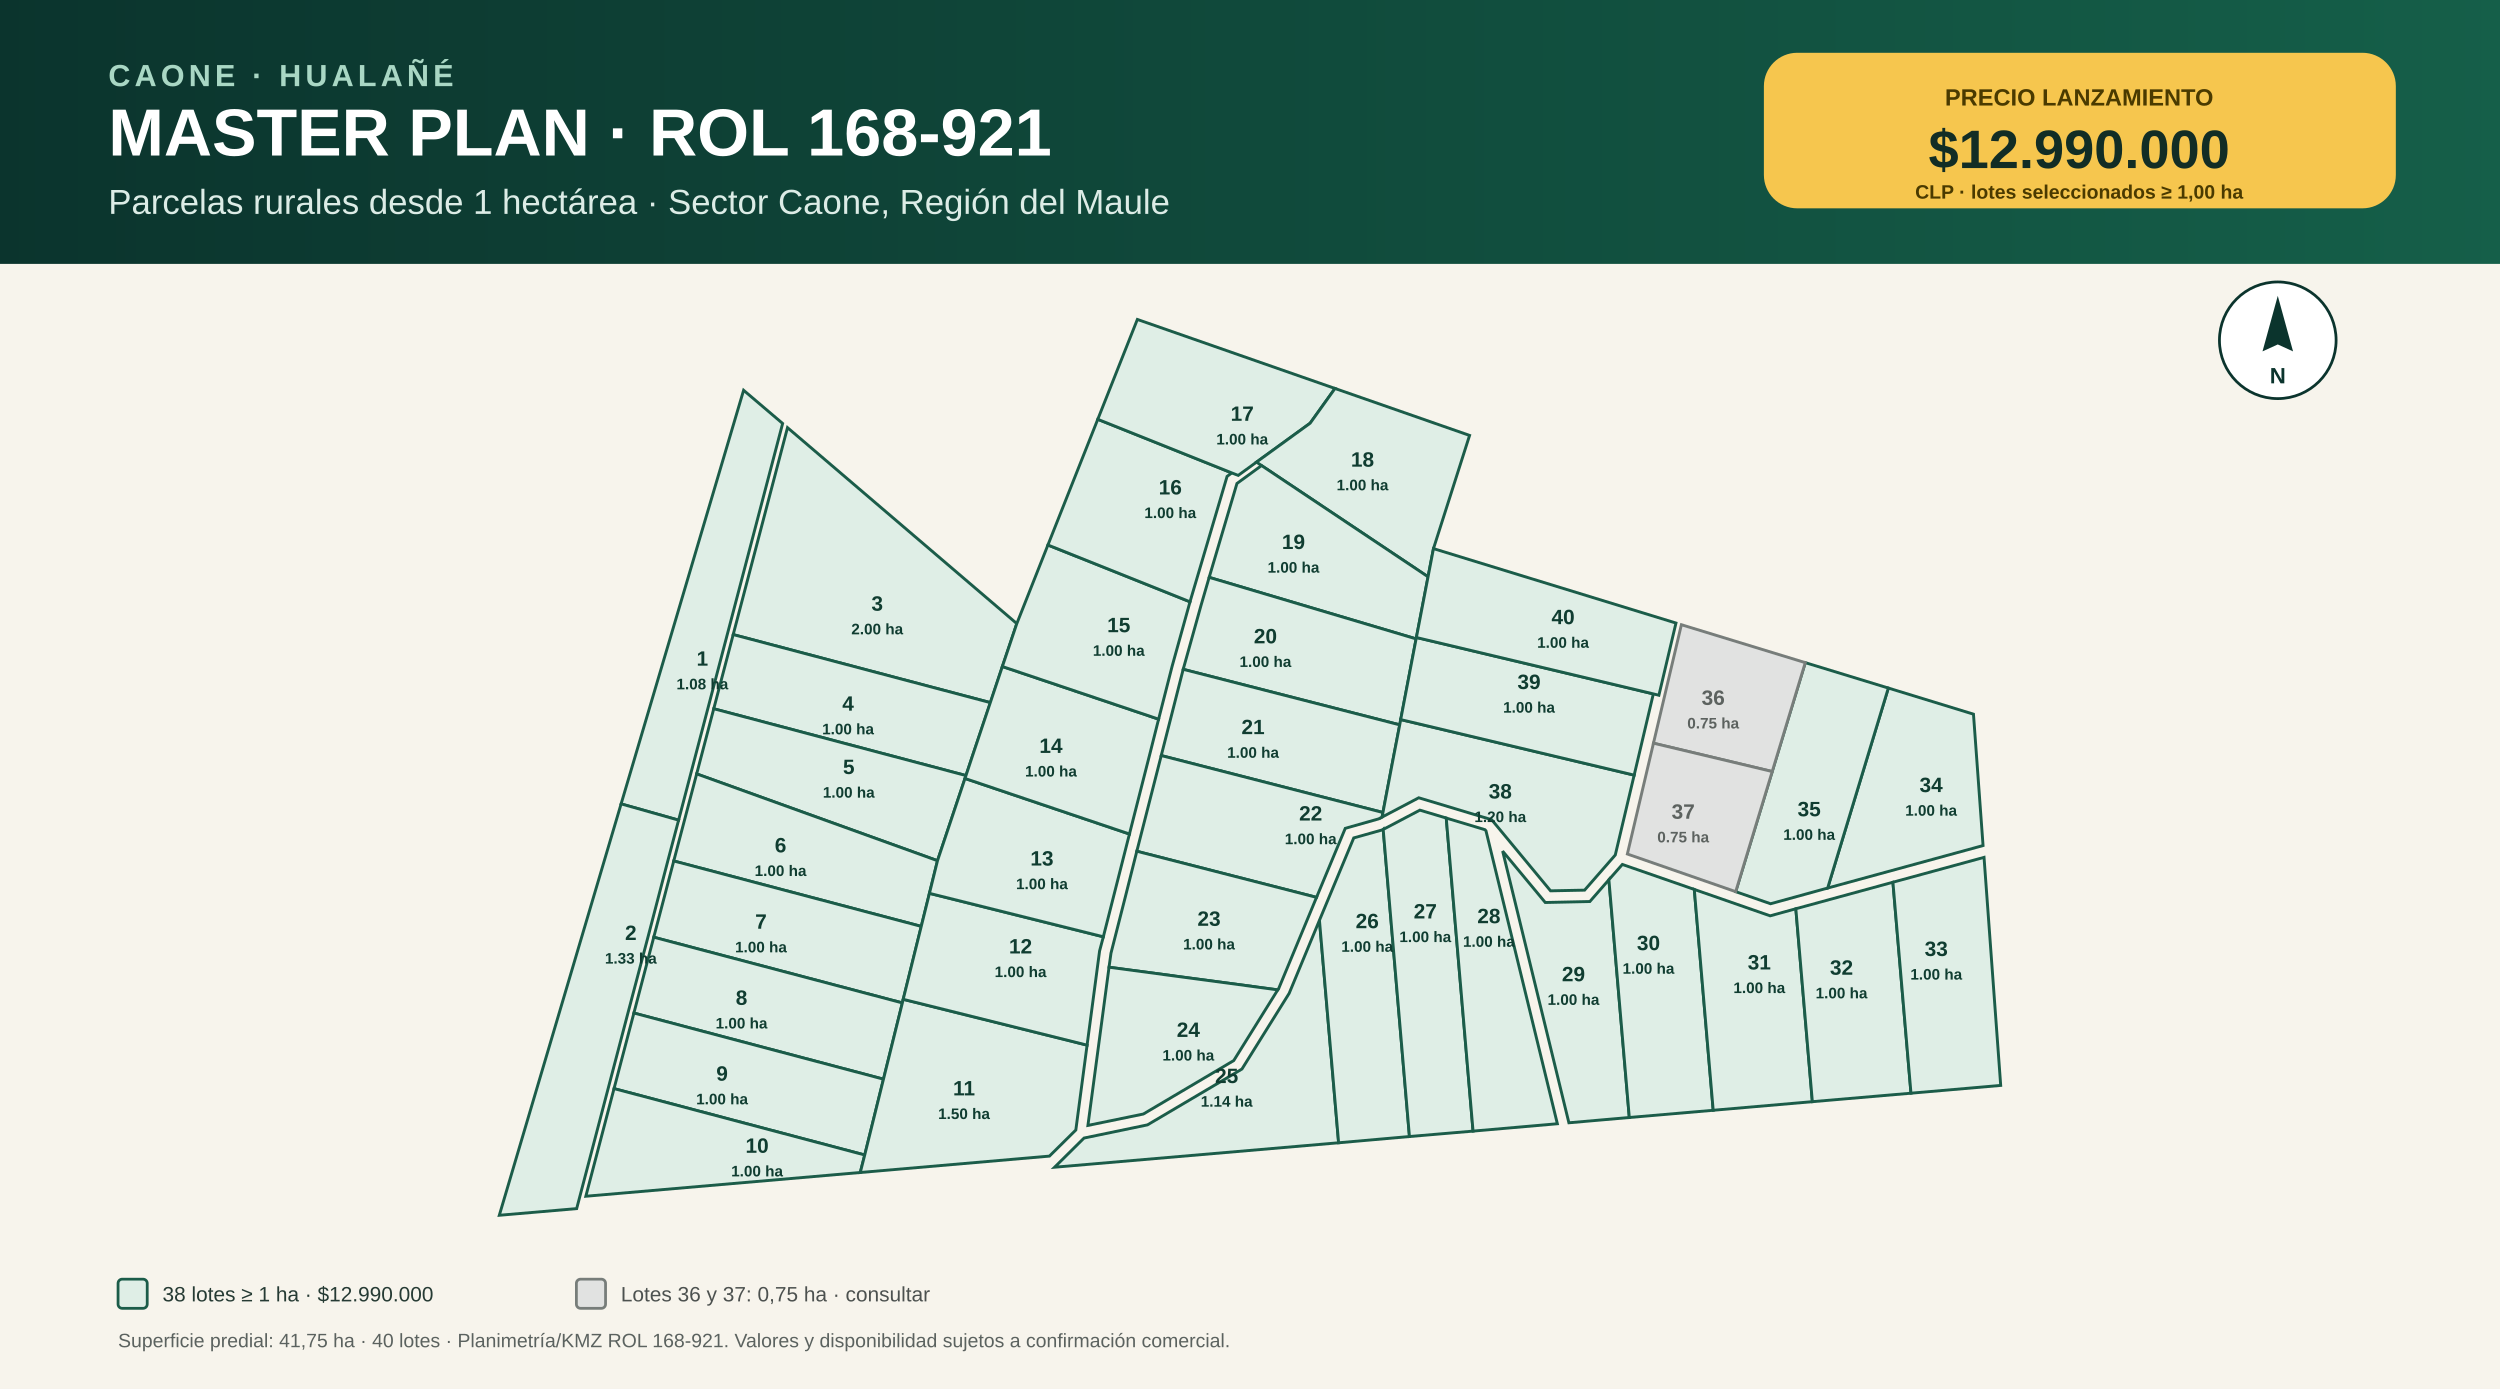
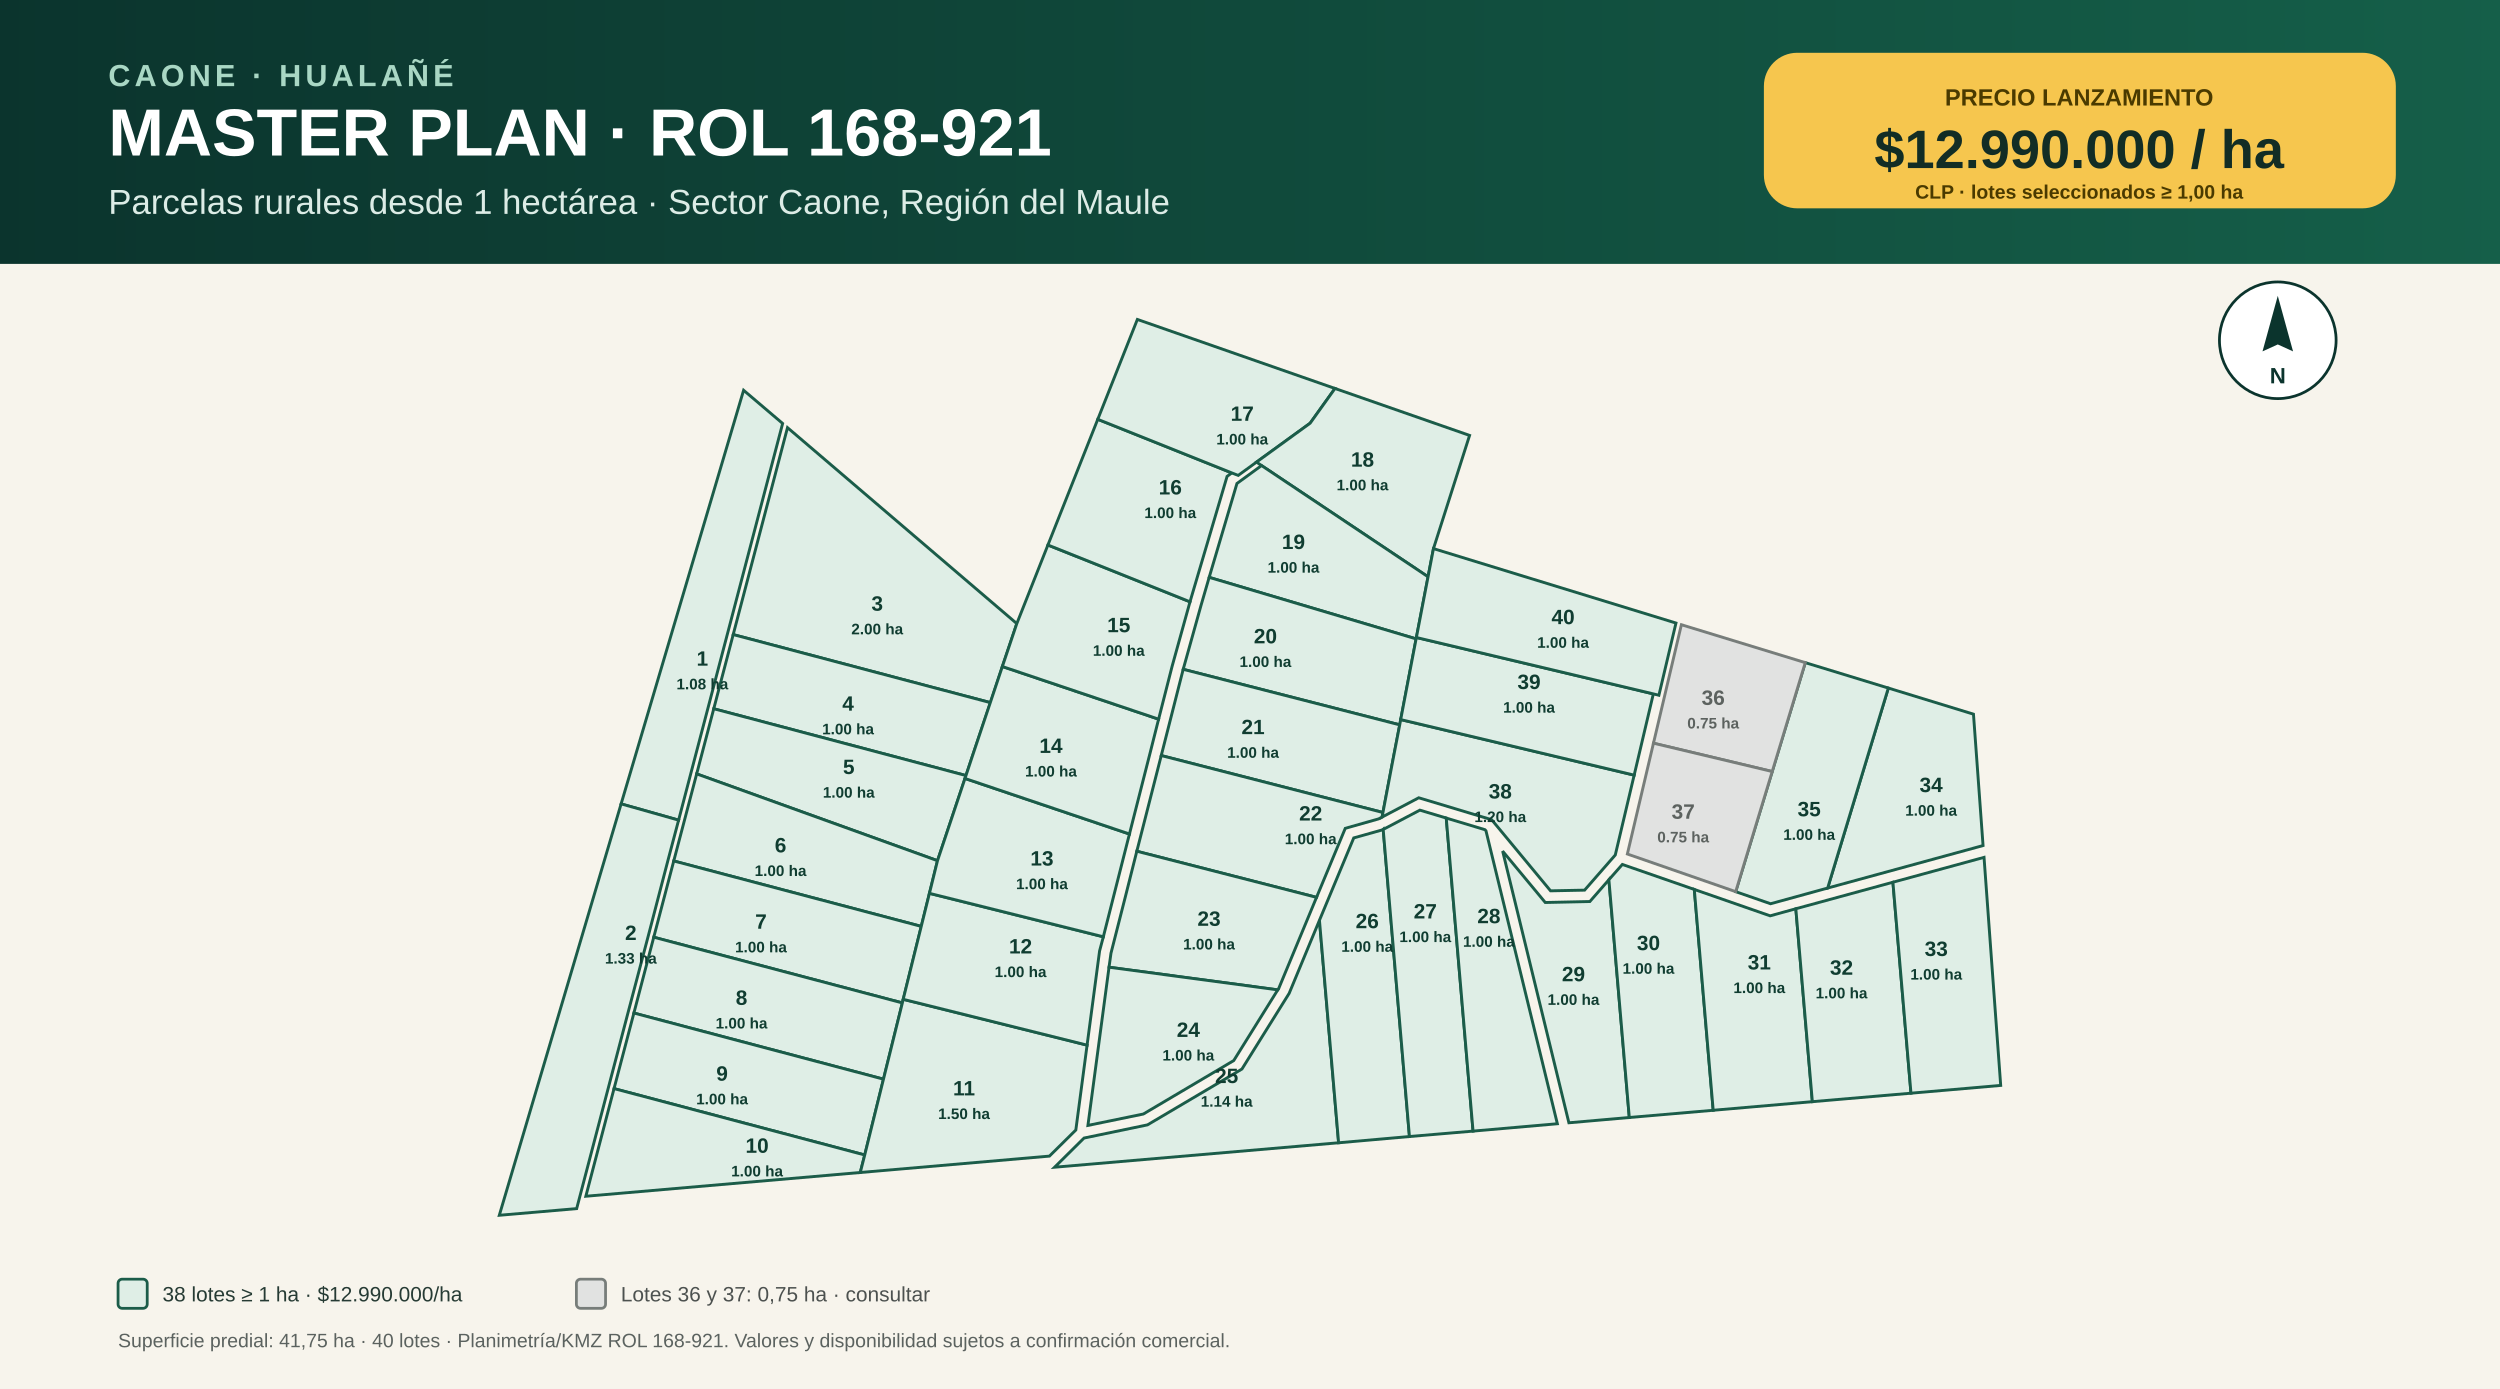
<svg xmlns="http://www.w3.org/2000/svg" width="1800" height="1000" viewBox="0 0 1800 1000">
  <defs>
    <linearGradient id="hdr" x1="0" y1="0" x2="1" y2="0">
      <stop offset="0" stop-color="#0b342d" />
      <stop offset="1" stop-color="#155f49" />
    </linearGradient>
  </defs>
  <rect width="100%" height="100%" fill="#f7f4ec" />
  <rect width="1800" height="190" fill="url(#hdr)" />
  <text x="78" y="62" font-family="Arial,Helvetica,sans-serif" font-size="22" font-weight="700" fill="#a9d7c4" letter-spacing="3">CAONE · HUALAÑÉ</text>
  <text x="78" y="112" font-family="Arial,Helvetica,sans-serif" font-size="48" font-weight="800" fill="white">MASTER PLAN · ROL 168-921</text>
  <text x="78" y="154" font-family="Arial,Helvetica,sans-serif" font-size="25" fill="#dcece6">Parcelas rurales desde 1 hectárea · Sector Caone, Región del Maule</text>
  <rect x="1270" y="38" width="455" height="112" rx="24" fill="#f6c64e" />
  <text x="1497" y="76" text-anchor="middle" font-family="Arial" font-size="17" font-weight="700" fill="#4a3a00">PRECIO LANZAMIENTO</text>
-   <text x="1497" y="121" text-anchor="middle" font-family="Arial" font-size="39" font-weight="900" fill="#122d25">$12.990.000</text>
+   <text x="1497" y="121" text-anchor="middle" font-family="Arial" font-size="39" font-weight="900" fill="#122d25">$12.990.000 / ha</text>
  <text x="1497" y="143" text-anchor="middle" font-family="Arial" font-size="14" font-weight="700" fill="#4a3a00">CLP · lotes seleccionados ≥ 1,00 ha</text>
  <polygon points="497.7,555.7 488.6,590.5 447.2,578.8 535.4,281.0 563.5,304.9 509.9,509.2 497.7,555.7" fill="#dfeee6" stroke="#1b5c49" stroke-width="2.1" />
  <polygon points="488.6,590.5 488.2,592.0 481.1,618.8 466.8,673.7 452.4,728.3 415.2,870.2 359.5,875.0 447.2,578.8 488.6,590.5" fill="#dfeee6" stroke="#1b5c49" stroke-width="2.1" />
  <polygon points="527.9,456.9 567.0,307.9 732.1,449.0 721.7,479.9 713.1,505.9 527.9,456.9" fill="#dfeee6" stroke="#1b5c49" stroke-width="2.1" />
  <polygon points="513.9,510.3 527.9,456.9 713.1,505.9 699.4,546.6 695.5,558.4 513.9,510.3" fill="#dfeee6" stroke="#1b5c49" stroke-width="2.1" />
  <polygon points="501.6,557.2 513.9,510.3 695.5,558.4 695.4,558.7 694.8,560.5 675.0,619.7 501.6,557.2" fill="#dfeee6" stroke="#1b5c49" stroke-width="2.1" />
  <polygon points="485.1,619.9 501.6,557.2 675.0,619.7 663.3,667.0 485.1,619.9" fill="#dfeee6" stroke="#1b5c49" stroke-width="2.1" />
  <polygon points="470.7,674.8 485.1,619.9 663.3,667.0 649.7,722.1 470.7,674.8" fill="#dfeee6" stroke="#1b5c49" stroke-width="2.1" />
  <polygon points="456.4,729.4 470.7,674.8 649.7,722.1 636.1,777.0 456.4,729.4" fill="#dfeee6" stroke="#1b5c49" stroke-width="2.1" />
  <polygon points="442.1,783.8 456.4,729.4 636.1,777.0 622.6,831.6 442.1,783.8" fill="#dfeee6" stroke="#1b5c49" stroke-width="2.1" />
  <polygon points="619.4,844.2 421.8,861.3 442.1,783.8 622.6,831.6 619.4,844.2" fill="#dfeee6" stroke="#1b5c49" stroke-width="2.1" />
  <polygon points="755.6,832.4 619.4,844.2 622.6,831.6 636.1,777.0 649.7,722.1 650.3,719.5 782.7,752.5 774.6,813.6 755.6,832.4" fill="#dfeee6" stroke="#1b5c49" stroke-width="2.1" />
  <polygon points="791.7,684.7 782.7,752.5 650.3,719.5 663.3,667.0 669.2,643.2 794.4,674.5 791.7,684.7" fill="#dfeee6" stroke="#1b5c49" stroke-width="2.1" />
  <polygon points="802.5,642.6 794.4,674.5 669.2,643.2 675.0,619.7 694.8,560.5 813.2,600.5 802.5,642.6" fill="#dfeee6" stroke="#1b5c49" stroke-width="2.1" />
  <polygon points="828.1,542.0 813.2,600.5 694.8,560.5 695.4,558.7 695.5,558.4 699.4,546.6 721.7,479.9 834.2,517.8 828.1,542.0" fill="#dfeee6" stroke="#1b5c49" stroke-width="2.1" />
  <polygon points="843.9,479.8 834.2,517.8 721.7,479.9 732.1,449.0 754.5,392.4 856.8,433.3 856.7,433.7 843.9,479.8" fill="#dfeee6" stroke="#1b5c49" stroke-width="2.1" />
  <polygon points="883.5,343.0 856.8,433.3 754.5,392.4 790.4,301.9 886.9,340.5 883.5,343.0" fill="#dfeee6" stroke="#1b5c49" stroke-width="2.1" />
  <polygon points="891.5,342.3 886.9,340.5 790.4,301.9 818.9,230.0 961.2,279.7 961.2,279.7 943.3,304.7 904.7,332.7 891.5,342.3" fill="#dfeee6" stroke="#1b5c49" stroke-width="2.1" />
  <polygon points="1032.1,395.0 1028.2,415.3 908.3,335.2 904.7,332.7 943.3,304.7 961.2,279.7 961.2,279.7 1058.1,313.5 1032.1,395.0" fill="#dfeee6" stroke="#1b5c49" stroke-width="2.1" />
  <polygon points="870.6,415.7 890.6,348.1 908.3,335.2 1028.2,415.3 1019.6,460.0 870.6,415.7" fill="#dfeee6" stroke="#1b5c49" stroke-width="2.1" />
  <polygon points="851.9,481.9 864.7,436.0 870.6,415.7 1019.6,460.0 1007.8,521.9 851.9,481.9" fill="#dfeee6" stroke="#1b5c49" stroke-width="2.1" />
  <polygon points="836.1,544.0 836.1,544.0 851.9,481.9 851.9,481.9 1007.8,521.9 1002.3,550.4 995.7,585.0 836.1,544.0" fill="#dfeee6" stroke="#1b5c49" stroke-width="2.1" />
  <polygon points="995.1,588.3 992.6,589.6 968.6,596.4 947.9,646.1 818.5,612.9 836.1,544.0 995.7,585.0 995.1,588.3" fill="#dfeee6" stroke="#1b5c49" stroke-width="2.1" />
  <polygon points="947.9,646.1 920.8,711.4 920.0,712.7 798.5,696.4 799.9,686.3 810.5,644.7 818.5,612.9 947.9,646.1" fill="#dfeee6" stroke="#1b5c49" stroke-width="2.1" />
  <polygon points="920.0,712.7 888.3,763.6 823.2,802.1 783.3,810.3 798.5,696.4 920.0,712.7" fill="#dfeee6" stroke="#1b5c49" stroke-width="2.1" />
  <polygon points="963.8,822.8 759.3,840.4 780.5,819.4 826.2,809.9 894.2,769.7 928.2,715.2 950.0,662.6 963.8,822.8" fill="#dfeee6" stroke="#1b5c49" stroke-width="2.1" />
  <polygon points="995.7,597.4 995.9,597.2 1014.8,818.3 963.8,822.8 950.0,662.6 974.7,603.3 995.7,597.4" fill="#dfeee6" stroke="#1b5c49" stroke-width="2.1" />
  <polygon points="1022.3,583.3 1041.3,589.0 1060.6,814.4 1014.8,818.3 995.9,597.2 1022.3,583.3" fill="#dfeee6" stroke="#1b5c49" stroke-width="2.1" />
  <polygon points="1069.9,598.2 1121.3,809.1 1060.6,814.4 1041.3,589.0 1069.2,597.4 1069.9,598.2" fill="#dfeee6" stroke="#1b5c49" stroke-width="2.1" />
  <polygon points="1129.6,808.4 1081.9,612.8 1112.6,649.8 1144.7,649.1 1158.4,633.4 1173.1,804.6 1129.6,808.4" fill="#dfeee6" stroke="#1b5c49" stroke-width="2.1" />
  <polygon points="1168.1,622.4 1219.9,640.4 1233.5,799.4 1173.1,804.6 1158.4,633.4 1168.1,622.4" fill="#dfeee6" stroke="#1b5c49" stroke-width="2.1" />
  <polygon points="1274.5,659.4 1293.0,654.3 1304.9,793.2 1233.5,799.4 1219.9,640.4 1274.5,659.4" fill="#dfeee6" stroke="#1b5c49" stroke-width="2.1" />
  <polygon points="1293.0,654.3 1362.9,635.2 1375.9,787.1 1304.9,793.2 1293.0,654.3" fill="#dfeee6" stroke="#1b5c49" stroke-width="2.1" />
  <polygon points="1362.9,635.2 1428.5,617.3 1440.5,781.5 1375.9,787.1 1362.9,635.2" fill="#dfeee6" stroke="#1b5c49" stroke-width="2.1" />
  <polygon points="1427.8,608.8 1315.9,639.4 1359.6,495.4 1420.9,514.2 1427.8,608.8" fill="#dfeee6" stroke="#1b5c49" stroke-width="2.1" />
  <polygon points="1315.9,639.4 1274.8,650.7 1249.7,642.0 1299.8,477.1 1359.6,495.4 1315.9,639.4" fill="#dfeee6" stroke="#1b5c49" stroke-width="2.1" />
  <polygon points="1190.5,535.1 1210.6,449.8 1299.8,477.1 1276.0,555.5 1190.5,535.1" fill="#e1e2e1" stroke="#777d7a" stroke-width="2.1" />
  <polygon points="1171.7,614.9 1190.5,535.1 1276.0,555.5 1249.7,642.0 1171.7,614.9" fill="#e1e2e1" stroke="#777d7a" stroke-width="2.1" />
  <polygon points="1176.6,558.1 1163.0,615.6 1140.9,640.9 1116.4,641.4 1074.0,590.2 1021.5,574.4 995.1,588.3 1002.3,550.4 1007.8,521.9 1008.5,518.1 1176.6,558.1" fill="#dfeee6" stroke="#1b5c49" stroke-width="2.1" />
  <polygon points="1190.4,499.6 1176.6,558.1 1008.5,518.1 1019.6,460.0 1019.8,459.0 1190.4,499.6" fill="#dfeee6" stroke="#1b5c49" stroke-width="2.1" />
  <polygon points="1206.7,448.6 1194.4,500.6 1190.4,499.6 1019.8,459.0 1028.2,415.3 1032.1,395.0 1206.7,448.6" fill="#dfeee6" stroke="#1b5c49" stroke-width="2.1" />
  <text x="505.7" y="479.3" text-anchor="middle" font-family="Arial" font-size="15" font-weight="800" fill="#103d31">1</text>
  <text x="505.7" y="496.3" text-anchor="middle" font-family="Arial" font-size="11" font-weight="600" fill="#103d31">1.08 ha</text>
  <text x="454.2" y="676.8" text-anchor="middle" font-family="Arial" font-size="15" font-weight="800" fill="#103d31">2</text>
  <text x="454.2" y="693.8" text-anchor="middle" font-family="Arial" font-size="11" font-weight="600" fill="#103d31">1.33 ha</text>
  <text x="631.6" y="439.7" text-anchor="middle" font-family="Arial" font-size="15" font-weight="800" fill="#103d31">3</text>
  <text x="631.6" y="456.7" text-anchor="middle" font-family="Arial" font-size="11" font-weight="600" fill="#103d31">2.00 ha</text>
  <text x="610.6" y="511.7" text-anchor="middle" font-family="Arial" font-size="15" font-weight="800" fill="#103d31">4</text>
  <text x="610.6" y="528.7" text-anchor="middle" font-family="Arial" font-size="11" font-weight="600" fill="#103d31">1.00 ha</text>
  <text x="611.1" y="557.3" text-anchor="middle" font-family="Arial" font-size="15" font-weight="800" fill="#103d31">5</text>
  <text x="611.1" y="574.3" text-anchor="middle" font-family="Arial" font-size="11" font-weight="600" fill="#103d31">1.00 ha</text>
  <text x="562.0" y="613.7" text-anchor="middle" font-family="Arial" font-size="15" font-weight="800" fill="#103d31">6</text>
  <text x="562.0" y="630.7" text-anchor="middle" font-family="Arial" font-size="11" font-weight="600" fill="#103d31">1.00 ha</text>
  <text x="547.9" y="668.7" text-anchor="middle" font-family="Arial" font-size="15" font-weight="800" fill="#103d31">7</text>
  <text x="547.9" y="685.7" text-anchor="middle" font-family="Arial" font-size="11" font-weight="600" fill="#103d31">1.00 ha</text>
  <text x="533.9" y="723.5" text-anchor="middle" font-family="Arial" font-size="15" font-weight="800" fill="#103d31">8</text>
  <text x="533.9" y="740.5" text-anchor="middle" font-family="Arial" font-size="11" font-weight="600" fill="#103d31">1.00 ha</text>
  <text x="519.9" y="778.1" text-anchor="middle" font-family="Arial" font-size="15" font-weight="800" fill="#103d31">9</text>
  <text x="519.9" y="795.1" text-anchor="middle" font-family="Arial" font-size="11" font-weight="600" fill="#103d31">1.00 ha</text>
  <text x="545.1" y="830.0" text-anchor="middle" font-family="Arial" font-size="15" font-weight="800" fill="#103d31">10</text>
  <text x="545.1" y="847.0" text-anchor="middle" font-family="Arial" font-size="11" font-weight="600" fill="#103d31">1.00 ha</text>
  <text x="694.1" y="788.7" text-anchor="middle" font-family="Arial" font-size="15" font-weight="800" fill="#103d31">11</text>
  <text x="694.1" y="805.7" text-anchor="middle" font-family="Arial" font-size="11" font-weight="600" fill="#103d31">1.50 ha</text>
  <text x="734.8" y="686.5" text-anchor="middle" font-family="Arial" font-size="15" font-weight="800" fill="#103d31">12</text>
  <text x="734.8" y="703.5" text-anchor="middle" font-family="Arial" font-size="11" font-weight="600" fill="#103d31">1.00 ha</text>
  <text x="750.2" y="623.2" text-anchor="middle" font-family="Arial" font-size="15" font-weight="800" fill="#103d31">13</text>
  <text x="750.2" y="640.2" text-anchor="middle" font-family="Arial" font-size="11" font-weight="600" fill="#103d31">1.00 ha</text>
  <text x="756.7" y="542.1" text-anchor="middle" font-family="Arial" font-size="15" font-weight="800" fill="#103d31">14</text>
  <text x="756.7" y="559.1" text-anchor="middle" font-family="Arial" font-size="11" font-weight="600" fill="#103d31">1.00 ha</text>
  <text x="805.5" y="455.2" text-anchor="middle" font-family="Arial" font-size="15" font-weight="800" fill="#103d31">15</text>
  <text x="805.5" y="472.2" text-anchor="middle" font-family="Arial" font-size="11" font-weight="600" fill="#103d31">1.00 ha</text>
  <text x="842.6" y="356.0" text-anchor="middle" font-family="Arial" font-size="15" font-weight="800" fill="#103d31">16</text>
  <text x="842.6" y="373.0" text-anchor="middle" font-family="Arial" font-size="11" font-weight="600" fill="#103d31">1.00 ha</text>
  <text x="894.4" y="303.0" text-anchor="middle" font-family="Arial" font-size="15" font-weight="800" fill="#103d31">17</text>
  <text x="894.4" y="320.0" text-anchor="middle" font-family="Arial" font-size="11" font-weight="600" fill="#103d31">1.00 ha</text>
  <text x="981.0" y="336.0" text-anchor="middle" font-family="Arial" font-size="15" font-weight="800" fill="#103d31">18</text>
  <text x="981.0" y="353.0" text-anchor="middle" font-family="Arial" font-size="11" font-weight="600" fill="#103d31">1.00 ha</text>
  <text x="931.3" y="395.3" text-anchor="middle" font-family="Arial" font-size="15" font-weight="800" fill="#103d31">19</text>
  <text x="931.3" y="412.3" text-anchor="middle" font-family="Arial" font-size="11" font-weight="600" fill="#103d31">1.00 ha</text>
  <text x="911.1" y="463.2" text-anchor="middle" font-family="Arial" font-size="15" font-weight="800" fill="#103d31">20</text>
  <text x="911.1" y="480.2" text-anchor="middle" font-family="Arial" font-size="11" font-weight="600" fill="#103d31">1.00 ha</text>
  <text x="902.2" y="528.6" text-anchor="middle" font-family="Arial" font-size="15" font-weight="800" fill="#103d31">21</text>
  <text x="902.2" y="545.6" text-anchor="middle" font-family="Arial" font-size="11" font-weight="600" fill="#103d31">1.00 ha</text>
  <text x="943.7" y="590.8" text-anchor="middle" font-family="Arial" font-size="15" font-weight="800" fill="#103d31">22</text>
  <text x="943.7" y="607.8" text-anchor="middle" font-family="Arial" font-size="11" font-weight="600" fill="#103d31">1.00 ha</text>
  <text x="870.5" y="666.6" text-anchor="middle" font-family="Arial" font-size="15" font-weight="800" fill="#103d31">23</text>
  <text x="870.5" y="683.6" text-anchor="middle" font-family="Arial" font-size="11" font-weight="600" fill="#103d31">1.00 ha</text>
  <text x="855.6" y="746.6" text-anchor="middle" font-family="Arial" font-size="15" font-weight="800" fill="#103d31">24</text>
  <text x="855.6" y="763.6" text-anchor="middle" font-family="Arial" font-size="11" font-weight="600" fill="#103d31">1.00 ha</text>
  <text x="883.2" y="779.8" text-anchor="middle" font-family="Arial" font-size="15" font-weight="800" fill="#103d31">25</text>
  <text x="883.2" y="796.8" text-anchor="middle" font-family="Arial" font-size="11" font-weight="600" fill="#103d31">1.14 ha</text>
  <text x="984.4" y="668.3" text-anchor="middle" font-family="Arial" font-size="15" font-weight="800" fill="#103d31">26</text>
  <text x="984.4" y="685.3" text-anchor="middle" font-family="Arial" font-size="11" font-weight="600" fill="#103d31">1.00 ha</text>
  <text x="1026.2" y="661.3" text-anchor="middle" font-family="Arial" font-size="15" font-weight="800" fill="#103d31">27</text>
  <text x="1026.2" y="678.3" text-anchor="middle" font-family="Arial" font-size="11" font-weight="600" fill="#103d31">1.00 ha</text>
  <text x="1072.0" y="664.7" text-anchor="middle" font-family="Arial" font-size="15" font-weight="800" fill="#103d31">28</text>
  <text x="1072.0" y="681.7" text-anchor="middle" font-family="Arial" font-size="11" font-weight="600" fill="#103d31">1.00 ha</text>
  <text x="1132.9" y="706.5" text-anchor="middle" font-family="Arial" font-size="15" font-weight="800" fill="#103d31">29</text>
  <text x="1132.9" y="723.5" text-anchor="middle" font-family="Arial" font-size="11" font-weight="600" fill="#103d31">1.00 ha</text>
  <text x="1186.9" y="684.1" text-anchor="middle" font-family="Arial" font-size="15" font-weight="800" fill="#103d31">30</text>
  <text x="1186.9" y="701.1" text-anchor="middle" font-family="Arial" font-size="11" font-weight="600" fill="#103d31">1.00 ha</text>
  <text x="1266.7" y="698.0" text-anchor="middle" font-family="Arial" font-size="15" font-weight="800" fill="#103d31">31</text>
  <text x="1266.7" y="715.0" text-anchor="middle" font-family="Arial" font-size="11" font-weight="600" fill="#103d31">1.00 ha</text>
  <text x="1325.9" y="701.8" text-anchor="middle" font-family="Arial" font-size="15" font-weight="800" fill="#103d31">32</text>
  <text x="1325.9" y="718.8" text-anchor="middle" font-family="Arial" font-size="11" font-weight="600" fill="#103d31">1.00 ha</text>
  <text x="1394.1" y="688.3" text-anchor="middle" font-family="Arial" font-size="15" font-weight="800" fill="#103d31">33</text>
  <text x="1394.1" y="705.3" text-anchor="middle" font-family="Arial" font-size="11" font-weight="600" fill="#103d31">1.00 ha</text>
  <text x="1390.4" y="570.3" text-anchor="middle" font-family="Arial" font-size="15" font-weight="800" fill="#103d31">34</text>
  <text x="1390.4" y="587.3" text-anchor="middle" font-family="Arial" font-size="11" font-weight="600" fill="#103d31">1.00 ha</text>
  <text x="1302.6" y="587.7" text-anchor="middle" font-family="Arial" font-size="15" font-weight="800" fill="#103d31">35</text>
  <text x="1302.6" y="604.7" text-anchor="middle" font-family="Arial" font-size="11" font-weight="600" fill="#103d31">1.00 ha</text>
  <text x="1233.5" y="507.5" text-anchor="middle" font-family="Arial" font-size="15" font-weight="800" fill="#5c625f">36</text>
  <text x="1233.5" y="524.5" text-anchor="middle" font-family="Arial" font-size="11" font-weight="600" fill="#5c625f">0.75 ha</text>
  <text x="1211.9" y="589.5" text-anchor="middle" font-family="Arial" font-size="15" font-weight="800" fill="#5c625f">37</text>
  <text x="1211.9" y="606.5" text-anchor="middle" font-family="Arial" font-size="11" font-weight="600" fill="#5c625f">0.75 ha</text>
  <text x="1080.2" y="574.9" text-anchor="middle" font-family="Arial" font-size="15" font-weight="800" fill="#103d31">38</text>
  <text x="1080.2" y="591.9" text-anchor="middle" font-family="Arial" font-size="11" font-weight="600" fill="#103d31">1.20 ha</text>
  <text x="1100.9" y="496.1" text-anchor="middle" font-family="Arial" font-size="15" font-weight="800" fill="#103d31">39</text>
  <text x="1100.9" y="513.1" text-anchor="middle" font-family="Arial" font-size="11" font-weight="600" fill="#103d31">1.00 ha</text>
  <text x="1125.4" y="449.4" text-anchor="middle" font-family="Arial" font-size="15" font-weight="800" fill="#103d31">40</text>
  <text x="1125.4" y="466.4" text-anchor="middle" font-family="Arial" font-size="11" font-weight="600" fill="#103d31">1.00 ha</text>
  <g transform="translate(1640,245)">
    <circle r="42" fill="white" stroke="#0b342d" stroke-width="2" />
    <path d="M0,-32 L11,8 L0,3 L-11,8 Z" fill="#0b342d" />
    <text x="0" y="31" text-anchor="middle" font-family="Arial" font-size="16" font-weight="900" fill="#0b342d">N</text>
  </g>
  <g transform="translate(85,921)">
    <rect width="21" height="21" rx="3" fill="#dfeee6" stroke="#1b5c49" stroke-width="2" />
-     <text x="32" y="16" font-family="Arial" font-size="15" fill="#263b34">38 lotes ≥ 1 ha · $12.990.000</text>
+     <text x="32" y="16" font-family="Arial" font-size="15" fill="#263b34">38 lotes ≥ 1 ha · $12.990.000/ha</text>
    <rect x="330" width="21" height="21" rx="3" fill="#e1e2e1" stroke="#777d7a" stroke-width="2" />
    <text x="362" y="16" font-family="Arial" font-size="15" fill="#4c514f">Lotes 36 y 37: 0,75 ha · consultar</text>
    <text x="0" y="49" font-family="Arial" font-size="14" fill="#5b625f">Superficie predial: 41,75 ha · 40 lotes · Planimetría/KMZ ROL 168-921. Valores y disponibilidad sujetos a confirmación comercial.</text>
  </g>
</svg>
